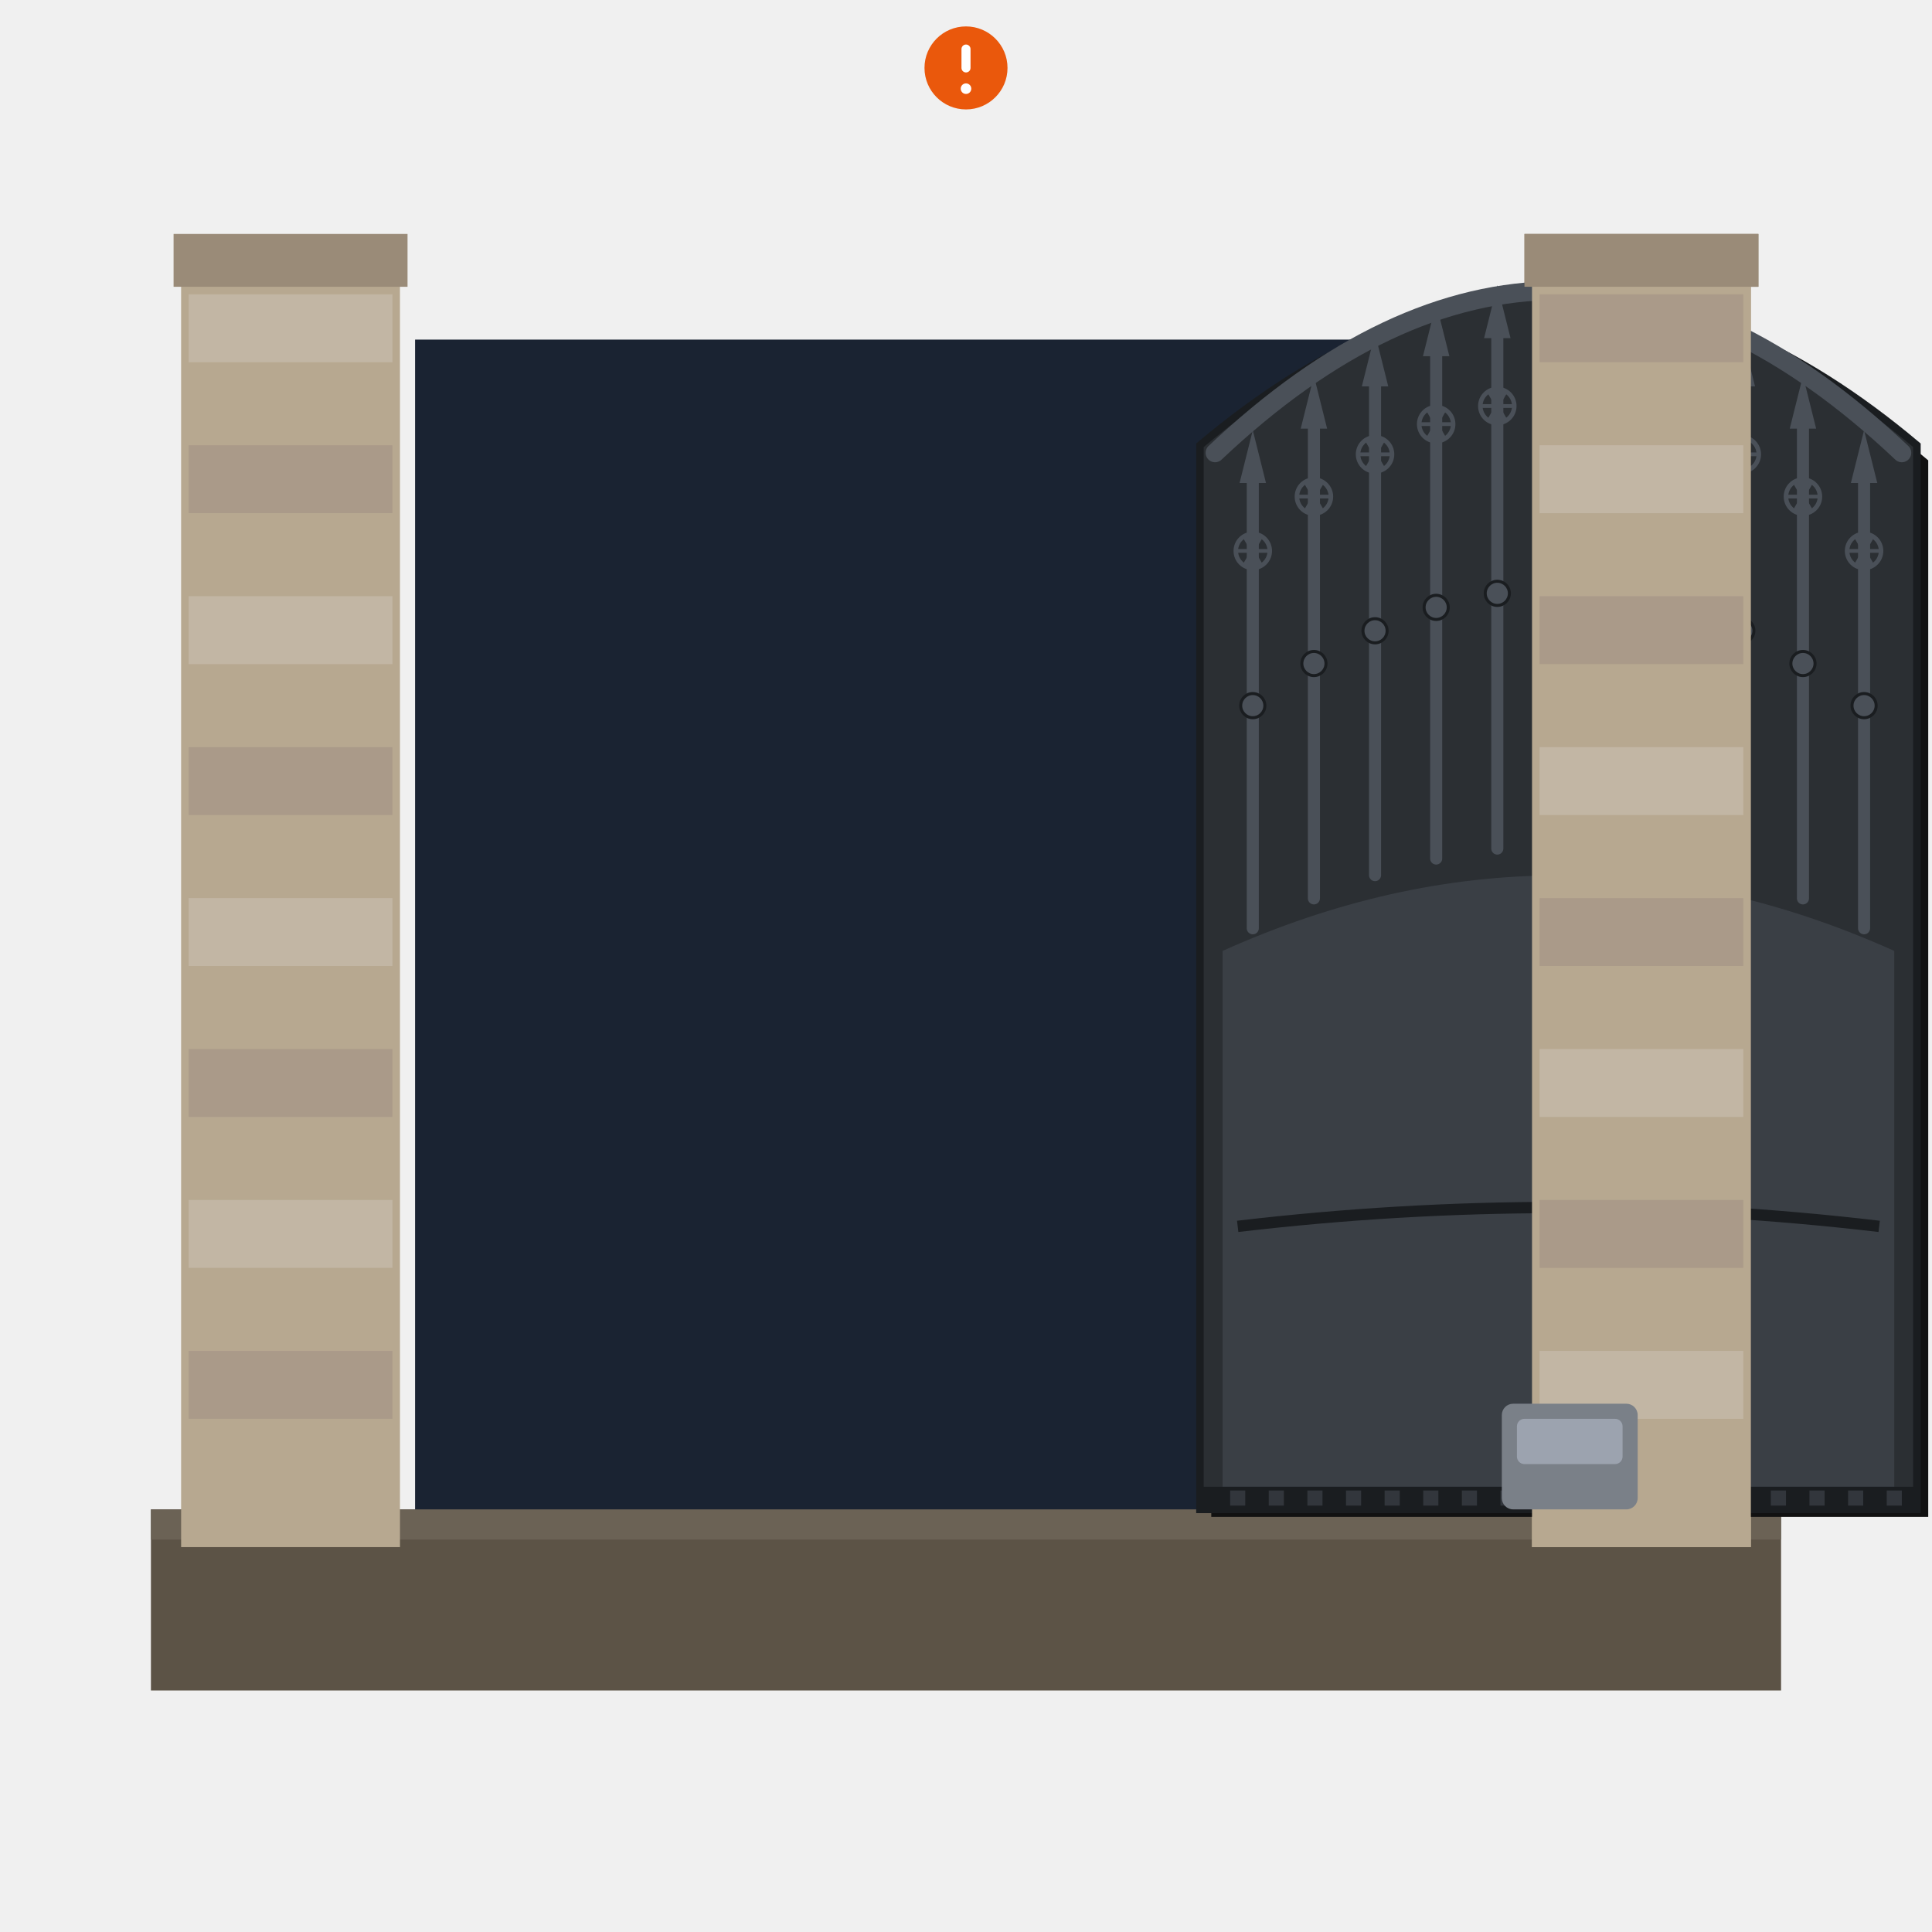
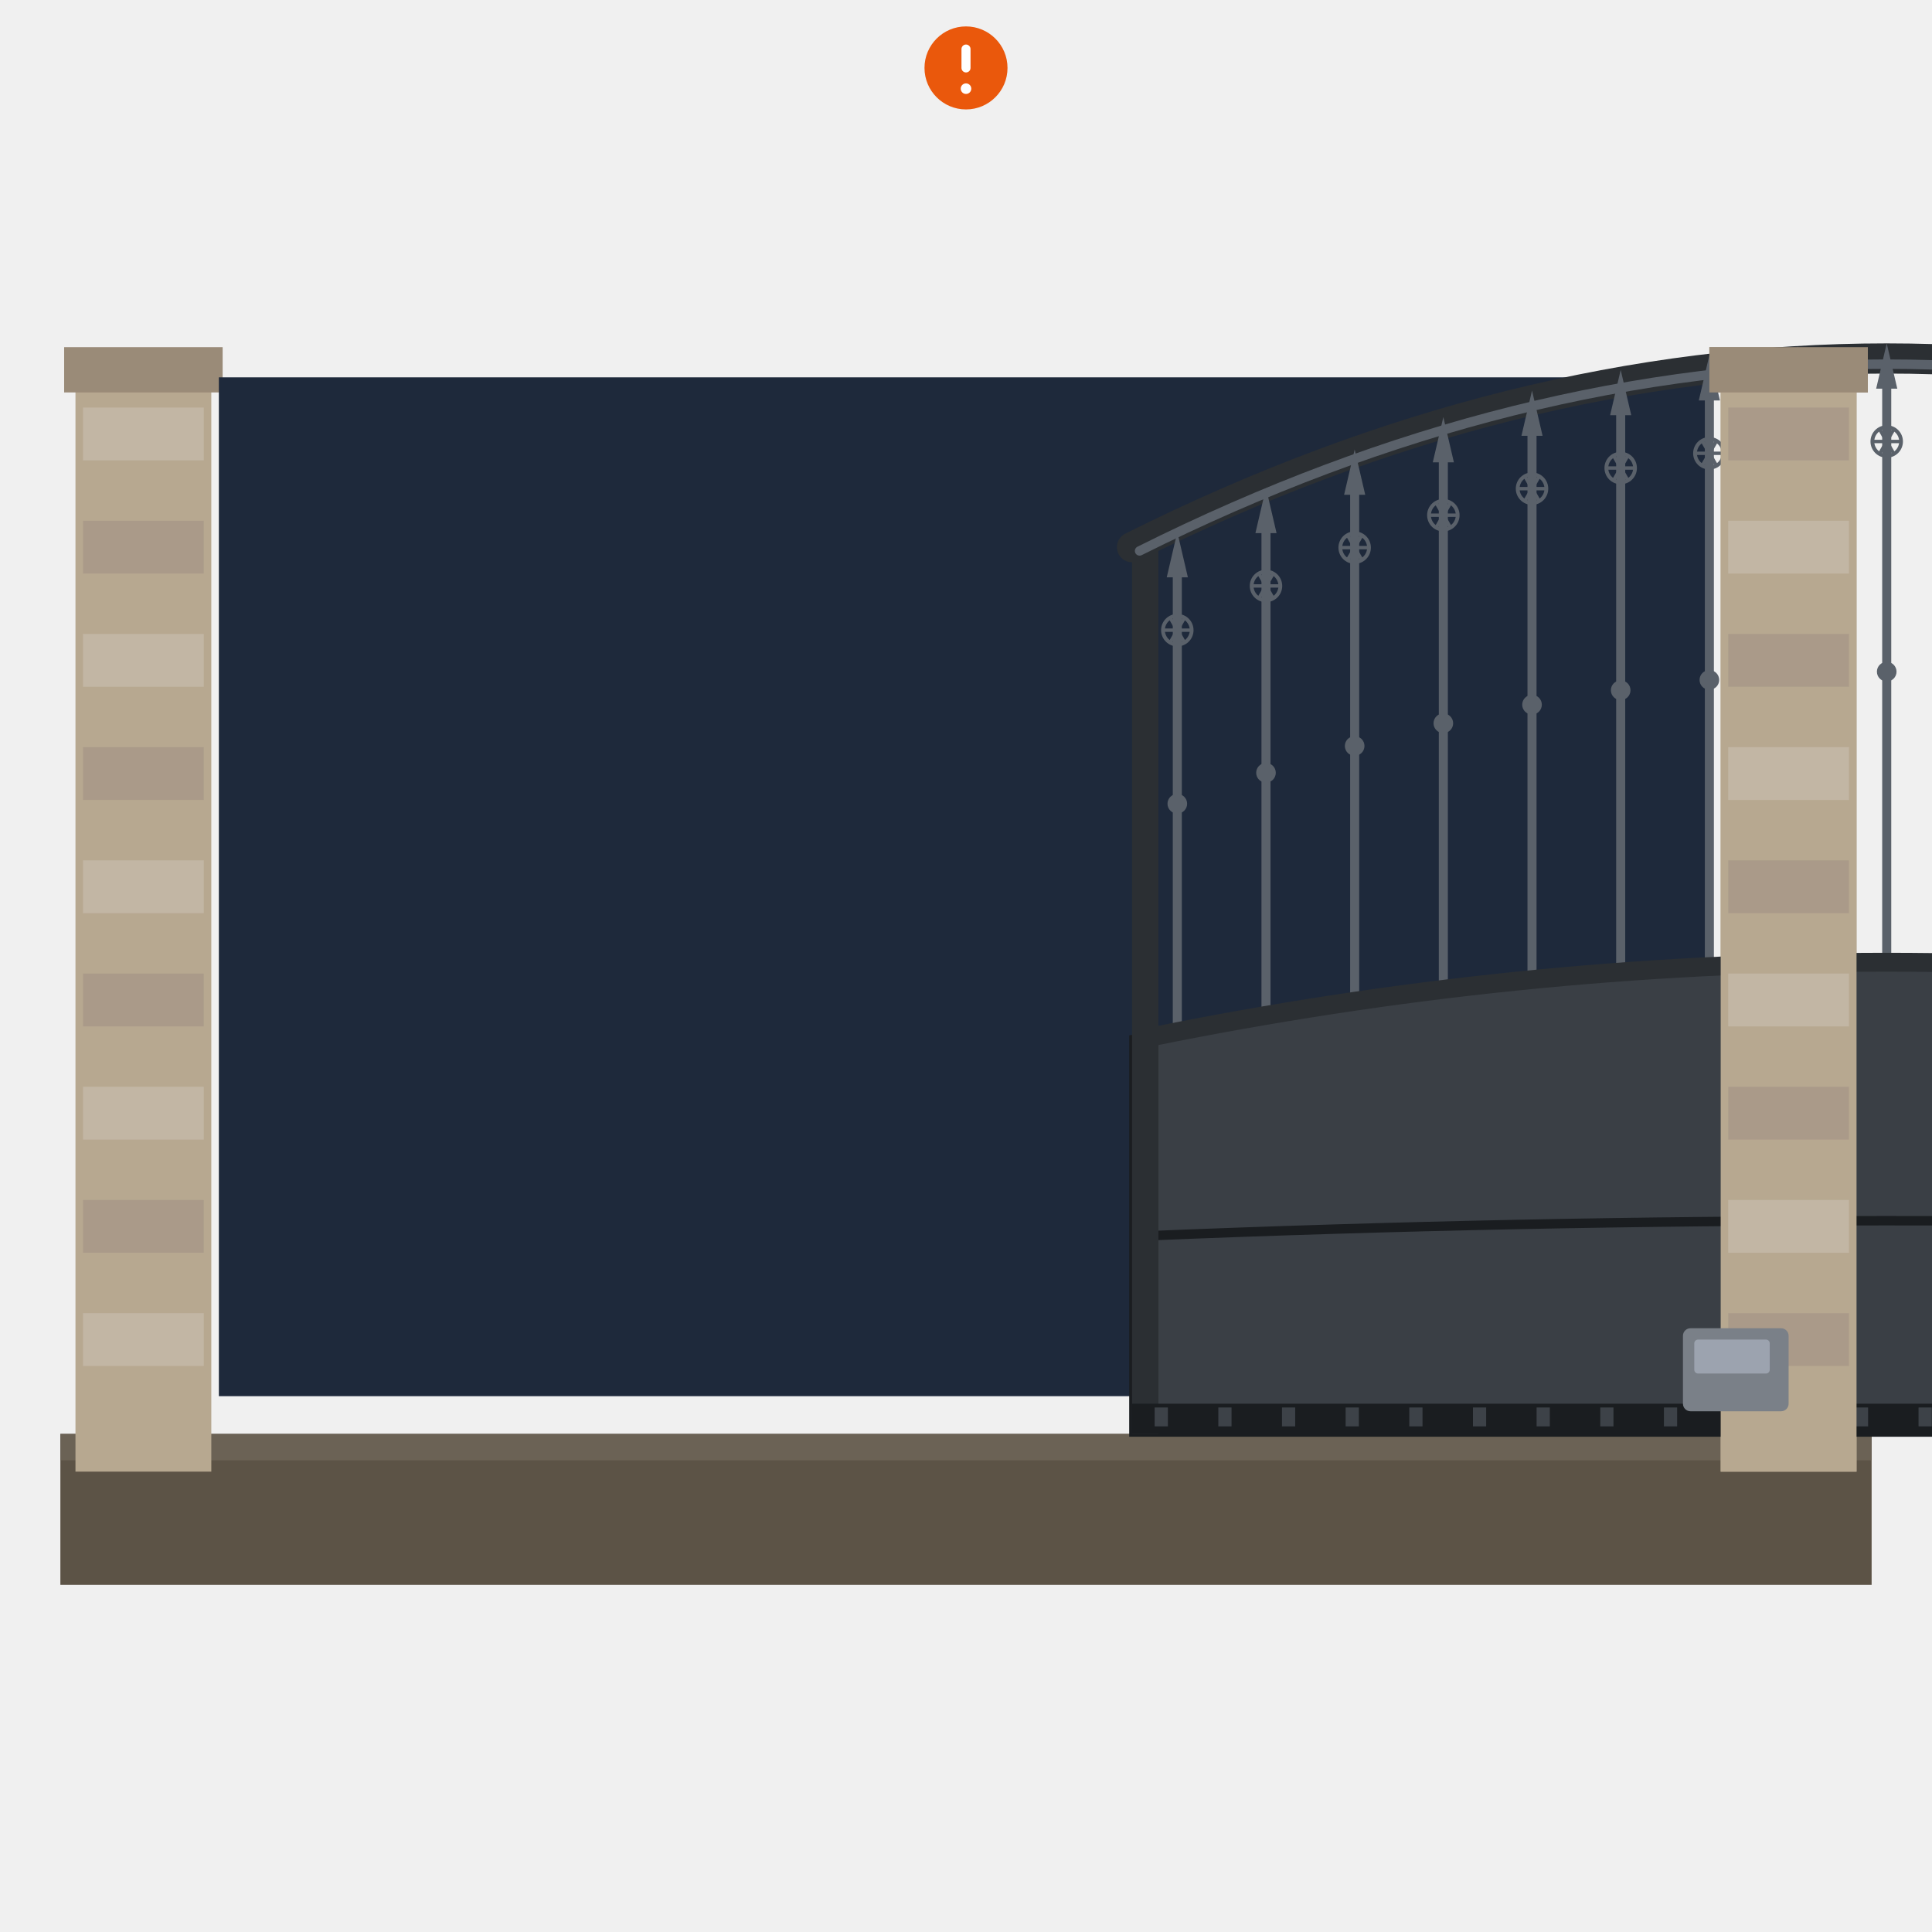
<svg xmlns="http://www.w3.org/2000/svg" viewBox="0 0 512 512" width="512" height="512">
+   <rect x="16" y="380" width="480" height="40" fill="#5c5346" />
+   <rect x="16" y="380" width="480" height="7" fill="#6b6255" />
+   <rect x="20" y="100" width="36" height="290" fill="#b7a890" />
+   <rect x="22" y="108" width="32" height="14" fill="#c4b8a8" opacity="0.85" />
+   <rect x="22" y="138" width="32" height="14" fill="#a89888" opacity="0.85" />
+   <rect x="22" y="168" width="32" height="14" fill="#c4b8a8" opacity="0.85" />
+   <rect x="22" y="198" width="32" height="14" fill="#a89888" opacity="0.85" />
+   <rect x="22" y="228" width="32" height="14" fill="#c4b8a8" opacity="0.85" />
+   <rect x="22" y="258" width="32" height="14" fill="#a89888" opacity="0.85" />
+   <rect x="22" y="288" width="32" height="14" fill="#c4b8a8" opacity="0.85" />
+   <rect x="22" y="318" width="32" height="14" fill="#a89888" opacity="0.85" />
+   <rect x="22" y="348" width="32" height="14" fill="#c4b8a8" opacity="0.85" />
+   <rect x="17" y="92" width="42" height="12" fill="#9a8b78" />
+   <rect x="456" y="100" width="36" height="290" fill="#b7a890" />
+   <rect x="458" y="108" width="32" height="14" fill="#a89888" opacity="0.85" />
+   <rect x="458" y="138" width="32" height="14" fill="#c4b8a8" opacity="0.85" />
+   <rect x="458" y="168" width="32" height="14" fill="#a89888" opacity="0.85" />
+   <rect x="458" y="198" width="32" height="14" fill="#c4b8a8" opacity="0.85" />
+   <rect x="458" y="228" width="32" height="14" fill="#a89888" opacity="0.85" />
+   <rect x="458" y="258" width="32" height="14" fill="#c4b8a8" opacity="0.85" />
+   <rect x="458" y="288" width="32" height="14" fill="#a89888" opacity="0.85" />
+   <rect x="458" y="318" width="32" height="14" fill="#c4b8a8" opacity="0.85" />
+   <rect x="458" y="348" width="32" height="14" fill="#a89888" opacity="0.85" />
+   <rect x="453" y="92" width="42" height="12" fill="#9a8b78" />
+   <rect x="446" y="352" width="28" height="22" rx="2" fill="#7a8088" />
+   <rect x="449" y="355" width="20" height="9" rx="1" fill="#9ca3af" />
+   <rect x="442" y="200" width="6" height="160" fill="#4b5563" />
+   <rect x="58" y="100" width="396" height="270" fill="#1e293b" />
  <defs>
-     <clipPath id="c">
+     <clipPath id="v">
      <rect x="0" y="0" width="512" height="512" />
    </clipPath>
  </defs>
-   <g clip-path="url(#c)">
-     <rect x="40" y="400" width="432" height="48" fill="#5c5346" />
-     <rect x="40" y="400" width="432" height="8" fill="#6b6255" />
-     <rect x="48" y="70" width="58" height="340" fill="#b7a890" />
-     <rect x="50" y="78" width="54" height="18" fill="#c4b8a8" opacity="0.85" />
-     <rect x="50" y="118" width="54" height="18" fill="#a89888" opacity="0.85" />
-     <rect x="50" y="158" width="54" height="18" fill="#c4b8a8" opacity="0.85" />
-     <rect x="50" y="198" width="54" height="18" fill="#a89888" opacity="0.85" />
-     <rect x="50" y="238" width="54" height="18" fill="#c4b8a8" opacity="0.85" />
-     <rect x="50" y="278" width="54" height="18" fill="#a89888" opacity="0.85" />
-     <rect x="50" y="318" width="54" height="18" fill="#c4b8a8" opacity="0.85" />
-     <rect x="50" y="358" width="54" height="18" fill="#a89888" opacity="0.85" />
-     <rect x="46" y="62" width="62" height="14" fill="#9a8b78" />
-     <rect x="406" y="70" width="58" height="340" fill="#b7a890" />
-     <rect x="408" y="78" width="54" height="18" fill="#a89888" opacity="0.85" />
-     <rect x="408" y="118" width="54" height="18" fill="#c4b8a8" opacity="0.85" />
-     <rect x="408" y="158" width="54" height="18" fill="#a89888" opacity="0.85" />
-     <rect x="408" y="198" width="54" height="18" fill="#c4b8a8" opacity="0.85" />
-     <rect x="408" y="238" width="54" height="18" fill="#a89888" opacity="0.85" />
-     <rect x="408" y="278" width="54" height="18" fill="#c4b8a8" opacity="0.85" />
-     <rect x="408" y="318" width="54" height="18" fill="#a89888" opacity="0.85" />
-     <rect x="408" y="358" width="54" height="18" fill="#c4b8a8" opacity="0.85" />
-     <rect x="404" y="62" width="62" height="14" fill="#9a8b78" />
-     <rect x="398" y="372" width="36" height="28" rx="3" fill="#7a8088" />
-     <rect x="402" y="376" width="28" height="12" rx="2" fill="#9ca3af" />
-     <rect x="392" y="200" width="8" height="200" fill="#4b5563" />
-     <rect x="110" y="90" width="290" height="310" fill="#1a2332" />
-     <path d="M321,402 L321,122 Q416.0,42 511,122 L511,402 Z" fill="#111" />
-     <path d="M318,400 L318,118 Q413.0,38 508,118 L508,400 Z" fill="#2b2f33" stroke="#1a1d20" stroke-width="2" />
-     <path d="M324,396 L324,252 Q413.0,212 502,252 L502,396 Z" fill="#3a3f45" />
-     <path d="M328,325.0 Q413.0,315.0 498,325.0" fill="none" stroke="#1a1d20" stroke-width="3" />
-     <path d="M322,120 Q413.0,34 504,120" fill="none" stroke="#4a5058" stroke-width="5" stroke-linecap="round" />
-     <polygon points="332.0,114.0 328.5,128.0 335.5,128.0" fill="#4a5058" />
-     <line x1="332.0" y1="128.0" x2="332.0" y2="246.0" stroke="#4a5058" stroke-width="3.2" stroke-linecap="round" />
-     <circle cx="332.0" cy="187.0" r="3.2" fill="#4a5058" stroke="#1a1d20" stroke-width="0.8" />
-     <circle cx="332.0" cy="146.0" r="4.5" fill="none" stroke="#4a5058" stroke-width="1.2" />
-     <line x1="332.0" y1="146.0" x2="336.2" y2="146.0" stroke="#4a5058" stroke-width="1" />
-     <line x1="332.0" y1="146.0" x2="334.1" y2="149.637" stroke="#4a5058" stroke-width="1" />
-     <line x1="332.0" y1="146.0" x2="329.9" y2="149.637" stroke="#4a5058" stroke-width="1" />
-     <line x1="332.0" y1="146.0" x2="327.8" y2="146.0" stroke="#4a5058" stroke-width="1" />
-     <line x1="332.0" y1="146.0" x2="329.9" y2="142.363" stroke="#4a5058" stroke-width="1" />
-     <line x1="332.0" y1="146.0" x2="334.1" y2="142.363" stroke="#4a5058" stroke-width="1" />
-     <polygon points="348.2,99.6 344.7,113.6 351.7,113.6" fill="#4a5058" />
-     <line x1="348.2" y1="113.6" x2="348.2" y2="238.08" stroke="#4a5058" stroke-width="3.2" stroke-linecap="round" />
-     <circle cx="348.2" cy="175.84" r="3.2" fill="#4a5058" stroke="#1a1d20" stroke-width="0.8" />
-     <circle cx="348.2" cy="131.6" r="4.5" fill="none" stroke="#4a5058" stroke-width="1.2" />
-     <line x1="348.2" y1="131.6" x2="352.4" y2="131.6" stroke="#4a5058" stroke-width="1" />
-     <line x1="348.2" y1="131.6" x2="350.3" y2="135.237" stroke="#4a5058" stroke-width="1" />
-     <line x1="348.2" y1="131.6" x2="346.1" y2="135.237" stroke="#4a5058" stroke-width="1" />
-     <line x1="348.2" y1="131.6" x2="344.0" y2="131.6" stroke="#4a5058" stroke-width="1" />
-     <line x1="348.2" y1="131.6" x2="346.1" y2="127.963" stroke="#4a5058" stroke-width="1" />
-     <line x1="348.2" y1="131.6" x2="350.3" y2="127.963" stroke="#4a5058" stroke-width="1" />
-     <polygon points="364.4,88.4 360.9,102.4 367.9,102.4" fill="#4a5058" />
-     <line x1="364.4" y1="102.4" x2="364.4" y2="231.92" stroke="#4a5058" stroke-width="3.2" stroke-linecap="round" />
-     <circle cx="364.4" cy="167.16" r="3.2" fill="#4a5058" stroke="#1a1d20" stroke-width="0.8" />
-     <circle cx="364.4" cy="120.4" r="4.5" fill="none" stroke="#4a5058" stroke-width="1.2" />
-     <line x1="364.4" y1="120.4" x2="368.6" y2="120.4" stroke="#4a5058" stroke-width="1" />
-     <line x1="364.4" y1="120.4" x2="366.5" y2="124.037" stroke="#4a5058" stroke-width="1" />
-     <line x1="364.4" y1="120.4" x2="362.3" y2="124.037" stroke="#4a5058" stroke-width="1" />
-     <line x1="364.4" y1="120.4" x2="360.2" y2="120.4" stroke="#4a5058" stroke-width="1" />
-     <line x1="364.4" y1="120.4" x2="362.3" y2="116.763" stroke="#4a5058" stroke-width="1" />
-     <line x1="364.4" y1="120.4" x2="366.5" y2="116.763" stroke="#4a5058" stroke-width="1" />
-     <polygon points="380.6,80.4 377.1,94.4 384.1,94.4" fill="#4a5058" />
-     <line x1="380.6" y1="94.4" x2="380.6" y2="227.52" stroke="#4a5058" stroke-width="3.2" stroke-linecap="round" />
-     <circle cx="380.6" cy="160.96" r="3.2" fill="#4a5058" stroke="#1a1d20" stroke-width="0.8" />
-     <circle cx="380.6" cy="112.4" r="4.5" fill="none" stroke="#4a5058" stroke-width="1.2" />
-     <line x1="380.6" y1="112.4" x2="384.8" y2="112.4" stroke="#4a5058" stroke-width="1" />
-     <line x1="380.6" y1="112.4" x2="382.7" y2="116.037" stroke="#4a5058" stroke-width="1" />
-     <line x1="380.6" y1="112.4" x2="378.5" y2="116.037" stroke="#4a5058" stroke-width="1" />
-     <line x1="380.6" y1="112.4" x2="376.4" y2="112.4" stroke="#4a5058" stroke-width="1" />
-     <line x1="380.6" y1="112.4" x2="378.5" y2="108.763" stroke="#4a5058" stroke-width="1" />
-     <line x1="380.6" y1="112.4" x2="382.7" y2="108.763" stroke="#4a5058" stroke-width="1" />
-     <polygon points="396.8,75.6 393.3,89.6 400.3,89.6" fill="#4a5058" />
-     <line x1="396.8" y1="89.6" x2="396.8" y2="224.88" stroke="#4a5058" stroke-width="3.2" stroke-linecap="round" />
-     <circle cx="396.8" cy="157.24" r="3.2" fill="#4a5058" stroke="#1a1d20" stroke-width="0.8" />
-     <circle cx="396.8" cy="107.6" r="4.5" fill="none" stroke="#4a5058" stroke-width="1.2" />
-     <line x1="396.8" y1="107.6" x2="401.0" y2="107.6" stroke="#4a5058" stroke-width="1" />
-     <line x1="396.8" y1="107.6" x2="398.9" y2="111.237" stroke="#4a5058" stroke-width="1" />
-     <line x1="396.8" y1="107.6" x2="394.7" y2="111.237" stroke="#4a5058" stroke-width="1" />
-     <line x1="396.8" y1="107.6" x2="392.6" y2="107.6" stroke="#4a5058" stroke-width="1" />
-     <line x1="396.8" y1="107.6" x2="394.7" y2="103.963" stroke="#4a5058" stroke-width="1" />
-     <line x1="396.8" y1="107.6" x2="398.9" y2="103.963" stroke="#4a5058" stroke-width="1" />
-     <polygon points="413.0,74.0 409.5,88.0 416.5,88.0" fill="#4a5058" />
-     <line x1="413.0" y1="88.0" x2="413.0" y2="224.0" stroke="#4a5058" stroke-width="3.2" stroke-linecap="round" />
-     <circle cx="413.0" cy="156.0" r="3.2" fill="#4a5058" stroke="#1a1d20" stroke-width="0.8" />
-     <circle cx="413.0" cy="106.0" r="4.5" fill="none" stroke="#4a5058" stroke-width="1.2" />
-     <line x1="413.0" y1="106.0" x2="417.2" y2="106.0" stroke="#4a5058" stroke-width="1" />
-     <line x1="413.0" y1="106.0" x2="415.1" y2="109.637" stroke="#4a5058" stroke-width="1" />
-     <line x1="413.0" y1="106.0" x2="410.9" y2="109.637" stroke="#4a5058" stroke-width="1" />
-     <line x1="413.0" y1="106.0" x2="408.8" y2="106.0" stroke="#4a5058" stroke-width="1" />
-     <line x1="413.0" y1="106.0" x2="410.9" y2="102.363" stroke="#4a5058" stroke-width="1" />
-     <line x1="413.0" y1="106.0" x2="415.1" y2="102.363" stroke="#4a5058" stroke-width="1" />
-     <polygon points="429.2,75.6 425.7,89.6 432.7,89.6" fill="#4a5058" />
-     <line x1="429.2" y1="89.6" x2="429.2" y2="224.88" stroke="#4a5058" stroke-width="3.2" stroke-linecap="round" />
-     <circle cx="429.2" cy="157.24" r="3.2" fill="#4a5058" stroke="#1a1d20" stroke-width="0.8" />
-     <circle cx="429.2" cy="107.6" r="4.5" fill="none" stroke="#4a5058" stroke-width="1.2" />
-     <line x1="429.2" y1="107.6" x2="433.4" y2="107.6" stroke="#4a5058" stroke-width="1" />
-     <line x1="429.2" y1="107.6" x2="431.3" y2="111.237" stroke="#4a5058" stroke-width="1" />
-     <line x1="429.2" y1="107.6" x2="427.1" y2="111.237" stroke="#4a5058" stroke-width="1" />
-     <line x1="429.2" y1="107.6" x2="425.0" y2="107.6" stroke="#4a5058" stroke-width="1" />
-     <line x1="429.2" y1="107.6" x2="427.1" y2="103.963" stroke="#4a5058" stroke-width="1" />
-     <line x1="429.2" y1="107.6" x2="431.3" y2="103.963" stroke="#4a5058" stroke-width="1" />
-     <polygon points="445.4,80.4 441.9,94.4 448.9,94.4" fill="#4a5058" />
-     <line x1="445.4" y1="94.4" x2="445.4" y2="227.52" stroke="#4a5058" stroke-width="3.2" stroke-linecap="round" />
-     <circle cx="445.4" cy="160.96" r="3.2" fill="#4a5058" stroke="#1a1d20" stroke-width="0.8" />
-     <circle cx="445.4" cy="112.4" r="4.5" fill="none" stroke="#4a5058" stroke-width="1.2" />
-     <line x1="445.4" y1="112.4" x2="449.6" y2="112.4" stroke="#4a5058" stroke-width="1" />
-     <line x1="445.4" y1="112.4" x2="447.5" y2="116.037" stroke="#4a5058" stroke-width="1" />
-     <line x1="445.4" y1="112.4" x2="443.3" y2="116.037" stroke="#4a5058" stroke-width="1" />
-     <line x1="445.4" y1="112.4" x2="441.2" y2="112.4" stroke="#4a5058" stroke-width="1" />
-     <line x1="445.4" y1="112.4" x2="443.3" y2="108.763" stroke="#4a5058" stroke-width="1" />
-     <line x1="445.4" y1="112.4" x2="447.5" y2="108.763" stroke="#4a5058" stroke-width="1" />
-     <polygon points="461.6,88.4 458.1,102.4 465.1,102.4" fill="#4a5058" />
-     <line x1="461.6" y1="102.4" x2="461.6" y2="231.92" stroke="#4a5058" stroke-width="3.2" stroke-linecap="round" />
-     <circle cx="461.6" cy="167.16" r="3.2" fill="#4a5058" stroke="#1a1d20" stroke-width="0.8" />
-     <circle cx="461.6" cy="120.4" r="4.5" fill="none" stroke="#4a5058" stroke-width="1.2" />
-     <line x1="461.6" y1="120.4" x2="465.8" y2="120.4" stroke="#4a5058" stroke-width="1" />
-     <line x1="461.6" y1="120.4" x2="463.7" y2="124.037" stroke="#4a5058" stroke-width="1" />
-     <line x1="461.6" y1="120.4" x2="459.5" y2="124.037" stroke="#4a5058" stroke-width="1" />
-     <line x1="461.6" y1="120.4" x2="457.4" y2="120.4" stroke="#4a5058" stroke-width="1" />
-     <line x1="461.6" y1="120.4" x2="459.5" y2="116.763" stroke="#4a5058" stroke-width="1" />
-     <line x1="461.6" y1="120.4" x2="463.7" y2="116.763" stroke="#4a5058" stroke-width="1" />
-     <polygon points="477.8,99.6 474.3,113.6 481.3,113.6" fill="#4a5058" />
-     <line x1="477.8" y1="113.6" x2="477.8" y2="238.08" stroke="#4a5058" stroke-width="3.2" stroke-linecap="round" />
-     <circle cx="477.8" cy="175.84" r="3.2" fill="#4a5058" stroke="#1a1d20" stroke-width="0.8" />
-     <circle cx="477.8" cy="131.6" r="4.5" fill="none" stroke="#4a5058" stroke-width="1.2" />
-     <line x1="477.8" y1="131.6" x2="482.0" y2="131.6" stroke="#4a5058" stroke-width="1" />
-     <line x1="477.8" y1="131.6" x2="479.9" y2="135.237" stroke="#4a5058" stroke-width="1" />
-     <line x1="477.8" y1="131.6" x2="475.7" y2="135.237" stroke="#4a5058" stroke-width="1" />
-     <line x1="477.8" y1="131.6" x2="473.6" y2="131.6" stroke="#4a5058" stroke-width="1" />
-     <line x1="477.8" y1="131.6" x2="475.7" y2="127.963" stroke="#4a5058" stroke-width="1" />
-     <line x1="477.8" y1="131.6" x2="479.9" y2="127.963" stroke="#4a5058" stroke-width="1" />
-     <polygon points="494.0,114.0 490.5,128.0 497.5,128.0" fill="#4a5058" />
-     <line x1="494.0" y1="128.0" x2="494.0" y2="246.0" stroke="#4a5058" stroke-width="3.2" stroke-linecap="round" />
-     <circle cx="494.0" cy="187.0" r="3.2" fill="#4a5058" stroke="#1a1d20" stroke-width="0.8" />
-     <circle cx="494.0" cy="146.0" r="4.5" fill="none" stroke="#4a5058" stroke-width="1.2" />
-     <line x1="494.0" y1="146.0" x2="498.2" y2="146.0" stroke="#4a5058" stroke-width="1" />
-     <line x1="494.0" y1="146.0" x2="496.1" y2="149.637" stroke="#4a5058" stroke-width="1" />
-     <line x1="494.0" y1="146.0" x2="491.9" y2="149.637" stroke="#4a5058" stroke-width="1" />
-     <line x1="494.0" y1="146.0" x2="489.8" y2="146.0" stroke="#4a5058" stroke-width="1" />
-     <line x1="494.0" y1="146.0" x2="491.9" y2="142.363" stroke="#4a5058" stroke-width="1" />
-     <line x1="494.0" y1="146.0" x2="496.1" y2="142.363" stroke="#4a5058" stroke-width="1" />
-     <rect x="318" y="394" width="190" height="6" fill="#1a1d20" />
-     <rect x="326.0" y="395" width="4" height="4" fill="#4a5058" opacity="0.5" />
-     <rect x="336.235" y="395" width="4" height="4" fill="#4a5058" opacity="0.5" />
-     <rect x="346.471" y="395" width="4" height="4" fill="#4a5058" opacity="0.5" />
-     <rect x="356.706" y="395" width="4" height="4" fill="#4a5058" opacity="0.5" />
-     <rect x="366.941" y="395" width="4" height="4" fill="#4a5058" opacity="0.5" />
-     <rect x="377.176" y="395" width="4" height="4" fill="#4a5058" opacity="0.5" />
-     <rect x="387.412" y="395" width="4" height="4" fill="#4a5058" opacity="0.5" />
-     <rect x="397.647" y="395" width="4" height="4" fill="#4a5058" opacity="0.5" />
-     <rect x="407.882" y="395" width="4" height="4" fill="#4a5058" opacity="0.5" />
-     <rect x="418.118" y="395" width="4" height="4" fill="#4a5058" opacity="0.5" />
-     <rect x="428.353" y="395" width="4" height="4" fill="#4a5058" opacity="0.5" />
-     <rect x="438.588" y="395" width="4" height="4" fill="#4a5058" opacity="0.5" />
-     <rect x="448.824" y="395" width="4" height="4" fill="#4a5058" opacity="0.5" />
-     <rect x="459.059" y="395" width="4" height="4" fill="#4a5058" opacity="0.5" />
-     <rect x="469.294" y="395" width="4" height="4" fill="#4a5058" opacity="0.5" />
-     <rect x="479.529" y="395" width="4" height="4" fill="#4a5058" opacity="0.5" />
-     <rect x="489.765" y="395" width="4" height="4" fill="#4a5058" opacity="0.5" />
-     <rect x="500.0" y="395" width="4" height="4" fill="#4a5058" opacity="0.5" />
+   <g clip-path="url(#v)">
+     <path d="M300,380 L300,275 Q500.0,235 700,275 L700,380 Z" fill="#3a3f45" stroke="#1a1d20" stroke-width="1.5" />
+     <path d="M304,327.5 Q500.0,319.5 696,327.5" fill="none" stroke="#1a1d20" stroke-width="2.5" />
+     <rect x="300" y="145" width="7" height="235" fill="#2b2f33" />
+     <rect x="693" y="145" width="7" height="235" fill="#2b2f33" />
+     <path d="M300,145 Q500.0,45 700,145" fill="none" stroke="#2b2f33" stroke-width="8" stroke-linecap="round" />
+     <path d="M302,146 Q500.0,47 698,146" fill="none" stroke="#5a616a" stroke-width="2.5" stroke-linecap="round" />
+     <rect x="300" y="372" width="400" height="8" fill="#1a1d20" />
+     <rect x="306.0" y="373" width="3.5" height="5" fill="#5a616a" opacity="0.55" />
+     <rect x="322.87" y="373" width="3.5" height="5" fill="#5a616a" opacity="0.55" />
+     <rect x="339.739" y="373" width="3.5" height="5" fill="#5a616a" opacity="0.55" />
+     <rect x="356.609" y="373" width="3.5" height="5" fill="#5a616a" opacity="0.55" />
+     <rect x="373.478" y="373" width="3.5" height="5" fill="#5a616a" opacity="0.55" />
+     <rect x="390.348" y="373" width="3.5" height="5" fill="#5a616a" opacity="0.55" />
+     <rect x="407.217" y="373" width="3.5" height="5" fill="#5a616a" opacity="0.55" />
+     <rect x="424.087" y="373" width="3.5" height="5" fill="#5a616a" opacity="0.55" />
+     <rect x="440.957" y="373" width="3.5" height="5" fill="#5a616a" opacity="0.55" />
+     <rect x="457.826" y="373" width="3.5" height="5" fill="#5a616a" opacity="0.55" />
+     <rect x="474.696" y="373" width="3.5" height="5" fill="#5a616a" opacity="0.55" />
+     <rect x="491.565" y="373" width="3.5" height="5" fill="#5a616a" opacity="0.55" />
+     <rect x="508.435" y="373" width="3.5" height="5" fill="#5a616a" opacity="0.55" />
+     <rect x="525.304" y="373" width="3.5" height="5" fill="#5a616a" opacity="0.55" />
+     <rect x="542.174" y="373" width="3.5" height="5" fill="#5a616a" opacity="0.55" />
+     <rect x="559.043" y="373" width="3.5" height="5" fill="#5a616a" opacity="0.55" />
+     <rect x="575.913" y="373" width="3.5" height="5" fill="#5a616a" opacity="0.55" />
+     <rect x="592.783" y="373" width="3.5" height="5" fill="#5a616a" opacity="0.55" />
+     <rect x="609.652" y="373" width="3.5" height="5" fill="#5a616a" opacity="0.55" />
+     <rect x="626.522" y="373" width="3.5" height="5" fill="#5a616a" opacity="0.55" />
+     <rect x="643.391" y="373" width="3.5" height="5" fill="#5a616a" opacity="0.55" />
+     <rect x="660.261" y="373" width="3.5" height="5" fill="#5a616a" opacity="0.55" />
+     <rect x="677.13" y="373" width="3.5" height="5" fill="#5a616a" opacity="0.55" />
+     <rect x="694.0" y="373" width="3.5" height="5" fill="#5a616a" opacity="0.55" />
+     <polygon points="312.0,141.0 309.2,153.0 314.8,153.0" fill="#5a616a" />
+     <line x1="312.0" y1="153.0" x2="312.0" y2="273.0" stroke="#5a616a" stroke-width="2.4" stroke-linecap="round" />
+     <circle cx="312.0" cy="213.0" r="2.6" fill="#5a616a" />
+     <circle cx="312.0" cy="167.0" r="3.8" fill="none" stroke="#5a616a" stroke-width="1" />
+     <line x1="312.0" y1="167.0" x2="315.5" y2="167.0" stroke="#5a616a" stroke-width="0.9" />
+     <line x1="312.0" y1="167.0" x2="313.75" y2="170.031" stroke="#5a616a" stroke-width="0.9" />
+     <line x1="312.0" y1="167.0" x2="310.25" y2="170.031" stroke="#5a616a" stroke-width="0.9" />
+     <line x1="312.0" y1="167.0" x2="308.5" y2="167.0" stroke="#5a616a" stroke-width="0.9" />
+     <line x1="312.0" y1="167.0" x2="310.25" y2="163.969" stroke="#5a616a" stroke-width="0.9" />
+     <line x1="312.0" y1="167.0" x2="313.75" y2="163.969" stroke="#5a616a" stroke-width="0.9" />
+     <polygon points="335.5,129.281 332.7,141.281 338.3,141.281" fill="#5a616a" />
+     <line x1="335.5" y1="141.281" x2="335.5" y2="268.312" stroke="#5a616a" stroke-width="2.4" stroke-linecap="round" />
+     <circle cx="335.5" cy="204.797" r="2.6" fill="#5a616a" />
+     <circle cx="335.5" cy="155.281" r="3.8" fill="none" stroke="#5a616a" stroke-width="1" />
+     <line x1="335.5" y1="155.281" x2="339.0" y2="155.281" stroke="#5a616a" stroke-width="0.9" />
+     <line x1="335.5" y1="155.281" x2="337.25" y2="158.312" stroke="#5a616a" stroke-width="0.9" />
+     <line x1="335.5" y1="155.281" x2="333.75" y2="158.312" stroke="#5a616a" stroke-width="0.9" />
+     <line x1="335.5" y1="155.281" x2="332.0" y2="155.281" stroke="#5a616a" stroke-width="0.9" />
+     <line x1="335.5" y1="155.281" x2="333.75" y2="152.25" stroke="#5a616a" stroke-width="0.9" />
+     <line x1="335.5" y1="155.281" x2="337.25" y2="152.25" stroke="#5a616a" stroke-width="0.9" />
+     <polygon points="359.0,119.125 356.2,131.125 361.8,131.125" fill="#5a616a" />
+     <line x1="359.0" y1="131.125" x2="359.0" y2="264.25" stroke="#5a616a" stroke-width="2.4" stroke-linecap="round" />
+     <circle cx="359.0" cy="197.688" r="2.6" fill="#5a616a" />
+     <circle cx="359.0" cy="145.125" r="3.8" fill="none" stroke="#5a616a" stroke-width="1" />
+     <line x1="359.0" y1="145.125" x2="362.5" y2="145.125" stroke="#5a616a" stroke-width="0.9" />
+     <line x1="359.0" y1="145.125" x2="360.75" y2="148.156" stroke="#5a616a" stroke-width="0.9" />
+     <line x1="359.0" y1="145.125" x2="357.25" y2="148.156" stroke="#5a616a" stroke-width="0.9" />
+     <line x1="359.0" y1="145.125" x2="355.5" y2="145.125" stroke="#5a616a" stroke-width="0.9" />
+     <line x1="359.0" y1="145.125" x2="357.25" y2="142.094" stroke="#5a616a" stroke-width="0.9" />
+     <line x1="359.0" y1="145.125" x2="360.75" y2="142.094" stroke="#5a616a" stroke-width="0.9" />
+     <polygon points="382.5,110.531 379.7,122.531 385.3,122.531" fill="#5a616a" />
+     <line x1="382.5" y1="122.531" x2="382.5" y2="260.812" stroke="#5a616a" stroke-width="2.4" stroke-linecap="round" />
+     <circle cx="382.5" cy="191.672" r="2.6" fill="#5a616a" />
+     <circle cx="382.5" cy="136.531" r="3.8" fill="none" stroke="#5a616a" stroke-width="1" />
+     <line x1="382.5" y1="136.531" x2="386.0" y2="136.531" stroke="#5a616a" stroke-width="0.9" />
+     <line x1="382.5" y1="136.531" x2="384.25" y2="139.562" stroke="#5a616a" stroke-width="0.9" />
+     <line x1="382.5" y1="136.531" x2="380.75" y2="139.562" stroke="#5a616a" stroke-width="0.9" />
+     <line x1="382.5" y1="136.531" x2="379.0" y2="136.531" stroke="#5a616a" stroke-width="0.9" />
+     <line x1="382.5" y1="136.531" x2="380.75" y2="133.5" stroke="#5a616a" stroke-width="0.9" />
+     <line x1="382.5" y1="136.531" x2="384.25" y2="133.5" stroke="#5a616a" stroke-width="0.9" />
+     <polygon points="406.0,103.5 403.2,115.5 408.8,115.5" fill="#5a616a" />
+     <line x1="406.0" y1="115.5" x2="406.0" y2="258.0" stroke="#5a616a" stroke-width="2.4" stroke-linecap="round" />
+     <circle cx="406.0" cy="186.75" r="2.6" fill="#5a616a" />
+     <circle cx="406.0" cy="129.5" r="3.8" fill="none" stroke="#5a616a" stroke-width="1" />
+     <line x1="406.0" y1="129.5" x2="409.5" y2="129.5" stroke="#5a616a" stroke-width="0.9" />
+     <line x1="406.0" y1="129.5" x2="407.75" y2="132.531" stroke="#5a616a" stroke-width="0.9" />
+     <line x1="406.0" y1="129.5" x2="404.25" y2="132.531" stroke="#5a616a" stroke-width="0.9" />
+     <line x1="406.0" y1="129.5" x2="402.5" y2="129.5" stroke="#5a616a" stroke-width="0.9" />
+     <line x1="406.0" y1="129.5" x2="404.25" y2="126.469" stroke="#5a616a" stroke-width="0.9" />
+     <line x1="406.0" y1="129.5" x2="407.75" y2="126.469" stroke="#5a616a" stroke-width="0.9" />
+     <polygon points="429.5,98.031 426.7,110.031 432.3,110.031" fill="#5a616a" />
+     <line x1="429.5" y1="110.031" x2="429.5" y2="255.812" stroke="#5a616a" stroke-width="2.4" stroke-linecap="round" />
+     <circle cx="429.5" cy="182.922" r="2.6" fill="#5a616a" />
+     <circle cx="429.5" cy="124.031" r="3.8" fill="none" stroke="#5a616a" stroke-width="1" />
+     <line x1="429.5" y1="124.031" x2="433.0" y2="124.031" stroke="#5a616a" stroke-width="0.9" />
+     <line x1="429.5" y1="124.031" x2="431.25" y2="127.062" stroke="#5a616a" stroke-width="0.9" />
+     <line x1="429.5" y1="124.031" x2="427.75" y2="127.062" stroke="#5a616a" stroke-width="0.9" />
+     <line x1="429.5" y1="124.031" x2="426.0" y2="124.031" stroke="#5a616a" stroke-width="0.9" />
+     <line x1="429.5" y1="124.031" x2="427.75" y2="121" stroke="#5a616a" stroke-width="0.9" />
+     <line x1="429.5" y1="124.031" x2="431.25" y2="121" stroke="#5a616a" stroke-width="0.9" />
+     <polygon points="453.0,94.125 450.2,106.125 455.8,106.125" fill="#5a616a" />
+     <line x1="453.0" y1="106.125" x2="453.0" y2="254.25" stroke="#5a616a" stroke-width="2.4" stroke-linecap="round" />
+     <circle cx="453.0" cy="180.188" r="2.6" fill="#5a616a" />
+     <circle cx="453.0" cy="120.125" r="3.8" fill="none" stroke="#5a616a" stroke-width="1" />
+     <line x1="453.0" y1="120.125" x2="456.5" y2="120.125" stroke="#5a616a" stroke-width="0.9" />
+     <line x1="453.0" y1="120.125" x2="454.75" y2="123.156" stroke="#5a616a" stroke-width="0.9" />
+     <line x1="453.0" y1="120.125" x2="451.25" y2="123.156" stroke="#5a616a" stroke-width="0.9" />
+     <line x1="453.0" y1="120.125" x2="449.5" y2="120.125" stroke="#5a616a" stroke-width="0.9" />
+     <line x1="453.0" y1="120.125" x2="451.25" y2="117.094" stroke="#5a616a" stroke-width="0.9" />
+     <line x1="453.0" y1="120.125" x2="454.75" y2="117.094" stroke="#5a616a" stroke-width="0.9" />
+     <polygon points="476.5,91.781 473.7,103.781 479.3,103.781" fill="#5a616a" />
+     <line x1="476.5" y1="103.781" x2="476.5" y2="253.312" stroke="#5a616a" stroke-width="2.4" stroke-linecap="round" />
+     <circle cx="476.5" cy="178.547" r="2.6" fill="#5a616a" />
+     <circle cx="476.5" cy="117.781" r="3.8" fill="none" stroke="#5a616a" stroke-width="1" />
+     <line x1="476.5" y1="117.781" x2="480.0" y2="117.781" stroke="#5a616a" stroke-width="0.9" />
+     <line x1="476.5" y1="117.781" x2="478.25" y2="120.812" stroke="#5a616a" stroke-width="0.9" />
+     <line x1="476.5" y1="117.781" x2="474.75" y2="120.812" stroke="#5a616a" stroke-width="0.9" />
+     <line x1="476.5" y1="117.781" x2="473.0" y2="117.781" stroke="#5a616a" stroke-width="0.9" />
+     <line x1="476.5" y1="117.781" x2="474.75" y2="114.75" stroke="#5a616a" stroke-width="0.9" />
+     <line x1="476.5" y1="117.781" x2="478.25" y2="114.75" stroke="#5a616a" stroke-width="0.9" />
+     <polygon points="500.0,91.0 497.2,103.0 502.8,103.0" fill="#5a616a" />
+     <line x1="500.0" y1="103.0" x2="500.0" y2="253.0" stroke="#5a616a" stroke-width="2.4" stroke-linecap="round" />
+     <circle cx="500.0" cy="178.0" r="2.6" fill="#5a616a" />
+     <circle cx="500.0" cy="117.0" r="3.8" fill="none" stroke="#5a616a" stroke-width="1" />
+     <line x1="500.0" y1="117.0" x2="503.5" y2="117.0" stroke="#5a616a" stroke-width="0.9" />
+     <line x1="500.0" y1="117.0" x2="501.75" y2="120.031" stroke="#5a616a" stroke-width="0.9" />
+     <line x1="500.0" y1="117.0" x2="498.25" y2="120.031" stroke="#5a616a" stroke-width="0.9" />
+     <line x1="500.0" y1="117.0" x2="496.5" y2="117.0" stroke="#5a616a" stroke-width="0.9" />
+     <line x1="500.0" y1="117.0" x2="498.25" y2="113.969" stroke="#5a616a" stroke-width="0.9" />
+     <line x1="500.0" y1="117.0" x2="501.75" y2="113.969" stroke="#5a616a" stroke-width="0.9" />
+     <polygon points="523.5,91.781 520.7,103.781 526.3,103.781" fill="#5a616a" />
+     <line x1="523.5" y1="103.781" x2="523.5" y2="253.312" stroke="#5a616a" stroke-width="2.4" stroke-linecap="round" />
+     <circle cx="523.5" cy="178.547" r="2.6" fill="#5a616a" />
+     <circle cx="523.5" cy="117.781" r="3.8" fill="none" stroke="#5a616a" stroke-width="1" />
+     <line x1="523.5" y1="117.781" x2="527.0" y2="117.781" stroke="#5a616a" stroke-width="0.9" />
+     <line x1="523.5" y1="117.781" x2="525.25" y2="120.812" stroke="#5a616a" stroke-width="0.9" />
+     <line x1="523.5" y1="117.781" x2="521.75" y2="120.812" stroke="#5a616a" stroke-width="0.9" />
+     <line x1="523.5" y1="117.781" x2="520.0" y2="117.781" stroke="#5a616a" stroke-width="0.9" />
+     <line x1="523.5" y1="117.781" x2="521.75" y2="114.75" stroke="#5a616a" stroke-width="0.9" />
+     <line x1="523.5" y1="117.781" x2="525.25" y2="114.75" stroke="#5a616a" stroke-width="0.9" />
+     <polygon points="547.0,94.125 544.2,106.125 549.8,106.125" fill="#5a616a" />
+     <line x1="547.0" y1="106.125" x2="547.0" y2="254.25" stroke="#5a616a" stroke-width="2.4" stroke-linecap="round" />
+     <circle cx="547.0" cy="180.188" r="2.6" fill="#5a616a" />
+     <circle cx="547.0" cy="120.125" r="3.8" fill="none" stroke="#5a616a" stroke-width="1" />
+     <line x1="547.0" y1="120.125" x2="550.5" y2="120.125" stroke="#5a616a" stroke-width="0.9" />
+     <line x1="547.0" y1="120.125" x2="548.75" y2="123.156" stroke="#5a616a" stroke-width="0.9" />
+     <line x1="547.0" y1="120.125" x2="545.25" y2="123.156" stroke="#5a616a" stroke-width="0.9" />
+     <line x1="547.0" y1="120.125" x2="543.5" y2="120.125" stroke="#5a616a" stroke-width="0.9" />
+     <line x1="547.0" y1="120.125" x2="545.25" y2="117.094" stroke="#5a616a" stroke-width="0.9" />
+     <line x1="547.0" y1="120.125" x2="548.75" y2="117.094" stroke="#5a616a" stroke-width="0.9" />
+     <polygon points="570.5,98.031 567.7,110.031 573.3,110.031" fill="#5a616a" />
+     <line x1="570.5" y1="110.031" x2="570.5" y2="255.812" stroke="#5a616a" stroke-width="2.4" stroke-linecap="round" />
+     <circle cx="570.5" cy="182.922" r="2.6" fill="#5a616a" />
+     <circle cx="570.5" cy="124.031" r="3.8" fill="none" stroke="#5a616a" stroke-width="1" />
+     <line x1="570.5" y1="124.031" x2="574.0" y2="124.031" stroke="#5a616a" stroke-width="0.9" />
+     <line x1="570.5" y1="124.031" x2="572.25" y2="127.062" stroke="#5a616a" stroke-width="0.9" />
+     <line x1="570.5" y1="124.031" x2="568.75" y2="127.062" stroke="#5a616a" stroke-width="0.9" />
+     <line x1="570.5" y1="124.031" x2="567.0" y2="124.031" stroke="#5a616a" stroke-width="0.9" />
+     <line x1="570.5" y1="124.031" x2="568.75" y2="121" stroke="#5a616a" stroke-width="0.9" />
+     <line x1="570.5" y1="124.031" x2="572.25" y2="121" stroke="#5a616a" stroke-width="0.9" />
+     <polygon points="594.0,103.5 591.2,115.5 596.8,115.5" fill="#5a616a" />
+     <line x1="594.0" y1="115.5" x2="594.0" y2="258.0" stroke="#5a616a" stroke-width="2.4" stroke-linecap="round" />
+     <circle cx="594.0" cy="186.75" r="2.6" fill="#5a616a" />
+     <circle cx="594.0" cy="129.5" r="3.8" fill="none" stroke="#5a616a" stroke-width="1" />
+     <line x1="594.0" y1="129.5" x2="597.5" y2="129.5" stroke="#5a616a" stroke-width="0.9" />
+     <line x1="594.0" y1="129.5" x2="595.75" y2="132.531" stroke="#5a616a" stroke-width="0.9" />
+     <line x1="594.0" y1="129.5" x2="592.25" y2="132.531" stroke="#5a616a" stroke-width="0.9" />
+     <line x1="594.0" y1="129.5" x2="590.5" y2="129.5" stroke="#5a616a" stroke-width="0.9" />
+     <line x1="594.0" y1="129.5" x2="592.25" y2="126.469" stroke="#5a616a" stroke-width="0.9" />
+     <line x1="594.0" y1="129.5" x2="595.75" y2="126.469" stroke="#5a616a" stroke-width="0.9" />
+     <polygon points="617.5,110.531 614.7,122.531 620.3,122.531" fill="#5a616a" />
+     <line x1="617.5" y1="122.531" x2="617.5" y2="260.812" stroke="#5a616a" stroke-width="2.4" stroke-linecap="round" />
+     <circle cx="617.5" cy="191.672" r="2.6" fill="#5a616a" />
+     <circle cx="617.5" cy="136.531" r="3.8" fill="none" stroke="#5a616a" stroke-width="1" />
+     <line x1="617.5" y1="136.531" x2="621.0" y2="136.531" stroke="#5a616a" stroke-width="0.9" />
+     <line x1="617.5" y1="136.531" x2="619.25" y2="139.562" stroke="#5a616a" stroke-width="0.9" />
+     <line x1="617.5" y1="136.531" x2="615.75" y2="139.562" stroke="#5a616a" stroke-width="0.9" />
+     <line x1="617.5" y1="136.531" x2="614.0" y2="136.531" stroke="#5a616a" stroke-width="0.9" />
+     <line x1="617.5" y1="136.531" x2="615.75" y2="133.5" stroke="#5a616a" stroke-width="0.9" />
+     <line x1="617.5" y1="136.531" x2="619.25" y2="133.5" stroke="#5a616a" stroke-width="0.9" />
+     <polygon points="641.0,119.125 638.2,131.125 643.8,131.125" fill="#5a616a" />
+     <line x1="641.0" y1="131.125" x2="641.0" y2="264.25" stroke="#5a616a" stroke-width="2.4" stroke-linecap="round" />
+     <circle cx="641.0" cy="197.688" r="2.6" fill="#5a616a" />
+     <circle cx="641.0" cy="145.125" r="3.8" fill="none" stroke="#5a616a" stroke-width="1" />
+     <line x1="641.0" y1="145.125" x2="644.5" y2="145.125" stroke="#5a616a" stroke-width="0.9" />
+     <line x1="641.0" y1="145.125" x2="642.75" y2="148.156" stroke="#5a616a" stroke-width="0.9" />
+     <line x1="641.0" y1="145.125" x2="639.25" y2="148.156" stroke="#5a616a" stroke-width="0.9" />
+     <line x1="641.0" y1="145.125" x2="637.5" y2="145.125" stroke="#5a616a" stroke-width="0.9" />
+     <line x1="641.0" y1="145.125" x2="639.25" y2="142.094" stroke="#5a616a" stroke-width="0.9" />
+     <line x1="641.0" y1="145.125" x2="642.75" y2="142.094" stroke="#5a616a" stroke-width="0.9" />
+     <polygon points="664.5,129.281 661.7,141.281 667.3,141.281" fill="#5a616a" />
+     <line x1="664.5" y1="141.281" x2="664.5" y2="268.312" stroke="#5a616a" stroke-width="2.4" stroke-linecap="round" />
+     <circle cx="664.5" cy="204.797" r="2.6" fill="#5a616a" />
+     <circle cx="664.5" cy="155.281" r="3.8" fill="none" stroke="#5a616a" stroke-width="1" />
+     <line x1="664.5" y1="155.281" x2="668.0" y2="155.281" stroke="#5a616a" stroke-width="0.9" />
+     <line x1="664.5" y1="155.281" x2="666.25" y2="158.312" stroke="#5a616a" stroke-width="0.9" />
+     <line x1="664.5" y1="155.281" x2="662.75" y2="158.312" stroke="#5a616a" stroke-width="0.9" />
+     <line x1="664.5" y1="155.281" x2="661.0" y2="155.281" stroke="#5a616a" stroke-width="0.9" />
+     <line x1="664.5" y1="155.281" x2="662.75" y2="152.25" stroke="#5a616a" stroke-width="0.9" />
+     <line x1="664.5" y1="155.281" x2="666.25" y2="152.25" stroke="#5a616a" stroke-width="0.9" />
+     <polygon points="688.0,141.0 685.2,153.0 690.8,153.0" fill="#5a616a" />
+     <line x1="688.0" y1="153.0" x2="688.0" y2="273.0" stroke="#5a616a" stroke-width="2.4" stroke-linecap="round" />
+     <circle cx="688.0" cy="213.0" r="2.6" fill="#5a616a" />
+     <circle cx="688.0" cy="167.0" r="3.8" fill="none" stroke="#5a616a" stroke-width="1" />
+     <line x1="688.0" y1="167.0" x2="691.5" y2="167.0" stroke="#5a616a" stroke-width="0.9" />
+     <line x1="688.0" y1="167.0" x2="689.75" y2="170.031" stroke="#5a616a" stroke-width="0.9" />
+     <line x1="688.0" y1="167.0" x2="686.25" y2="170.031" stroke="#5a616a" stroke-width="0.9" />
+     <line x1="688.0" y1="167.0" x2="684.5" y2="167.0" stroke="#5a616a" stroke-width="0.9" />
+     <line x1="688.0" y1="167.0" x2="686.25" y2="163.969" stroke="#5a616a" stroke-width="0.9" />
+     <line x1="688.0" y1="167.0" x2="689.75" y2="163.969" stroke="#5a616a" stroke-width="0.9" />
+     <path d="M304,275 Q500.0,235 696,275" fill="none" stroke="#2b2f33" stroke-width="5" stroke-linecap="round" />
  </g>
-   <rect x="406" y="70" width="58" height="340" fill="#b7a890" />
-   <rect x="408" y="78" width="54" height="18" fill="#a89888" opacity="0.85" />
-   <rect x="408" y="118" width="54" height="18" fill="#c4b8a8" opacity="0.85" />
-   <rect x="408" y="158" width="54" height="18" fill="#a89888" opacity="0.85" />
-   <rect x="408" y="198" width="54" height="18" fill="#c4b8a8" opacity="0.85" />
-   <rect x="408" y="238" width="54" height="18" fill="#a89888" opacity="0.85" />
-   <rect x="408" y="278" width="54" height="18" fill="#c4b8a8" opacity="0.85" />
-   <rect x="408" y="318" width="54" height="18" fill="#a89888" opacity="0.85" />
-   <rect x="408" y="358" width="54" height="18" fill="#c4b8a8" opacity="0.85" />
-   <rect x="404" y="62" width="62" height="14" fill="#9a8b78" />
-   <rect x="398" y="372" width="36" height="28" rx="3" fill="#7a8088" />
-   <rect x="402" y="376" width="28" height="12" rx="2" fill="#9ca3af" />
+   <rect x="456" y="100" width="36" height="290" fill="#b7a890" />
+   <rect x="458" y="108" width="32" height="14" fill="#a89888" opacity="0.85" />
+   <rect x="458" y="138" width="32" height="14" fill="#c4b8a8" opacity="0.85" />
+   <rect x="458" y="168" width="32" height="14" fill="#a89888" opacity="0.85" />
+   <rect x="458" y="198" width="32" height="14" fill="#c4b8a8" opacity="0.85" />
+   <rect x="458" y="228" width="32" height="14" fill="#a89888" opacity="0.85" />
+   <rect x="458" y="258" width="32" height="14" fill="#c4b8a8" opacity="0.85" />
+   <rect x="458" y="288" width="32" height="14" fill="#a89888" opacity="0.85" />
+   <rect x="458" y="318" width="32" height="14" fill="#c4b8a8" opacity="0.85" />
+   <rect x="458" y="348" width="32" height="14" fill="#a89888" opacity="0.85" />
+   <rect x="453" y="92" width="42" height="12" fill="#9a8b78" />
+   <rect x="446" y="352" width="28" height="22" rx="2" fill="#7a8088" />
+   <rect x="449" y="355" width="20" height="9" rx="1" fill="#9ca3af" />
  <g transform="translate(256,18)">
    <circle r="11" fill="#ea580c" />
    <path d="M0-5v5" fill="none" stroke="#fff" stroke-width="2.4" stroke-linecap="round" />
    <circle cy="5.5" r="1.4" fill="#fff" />
  </g>
</svg>
